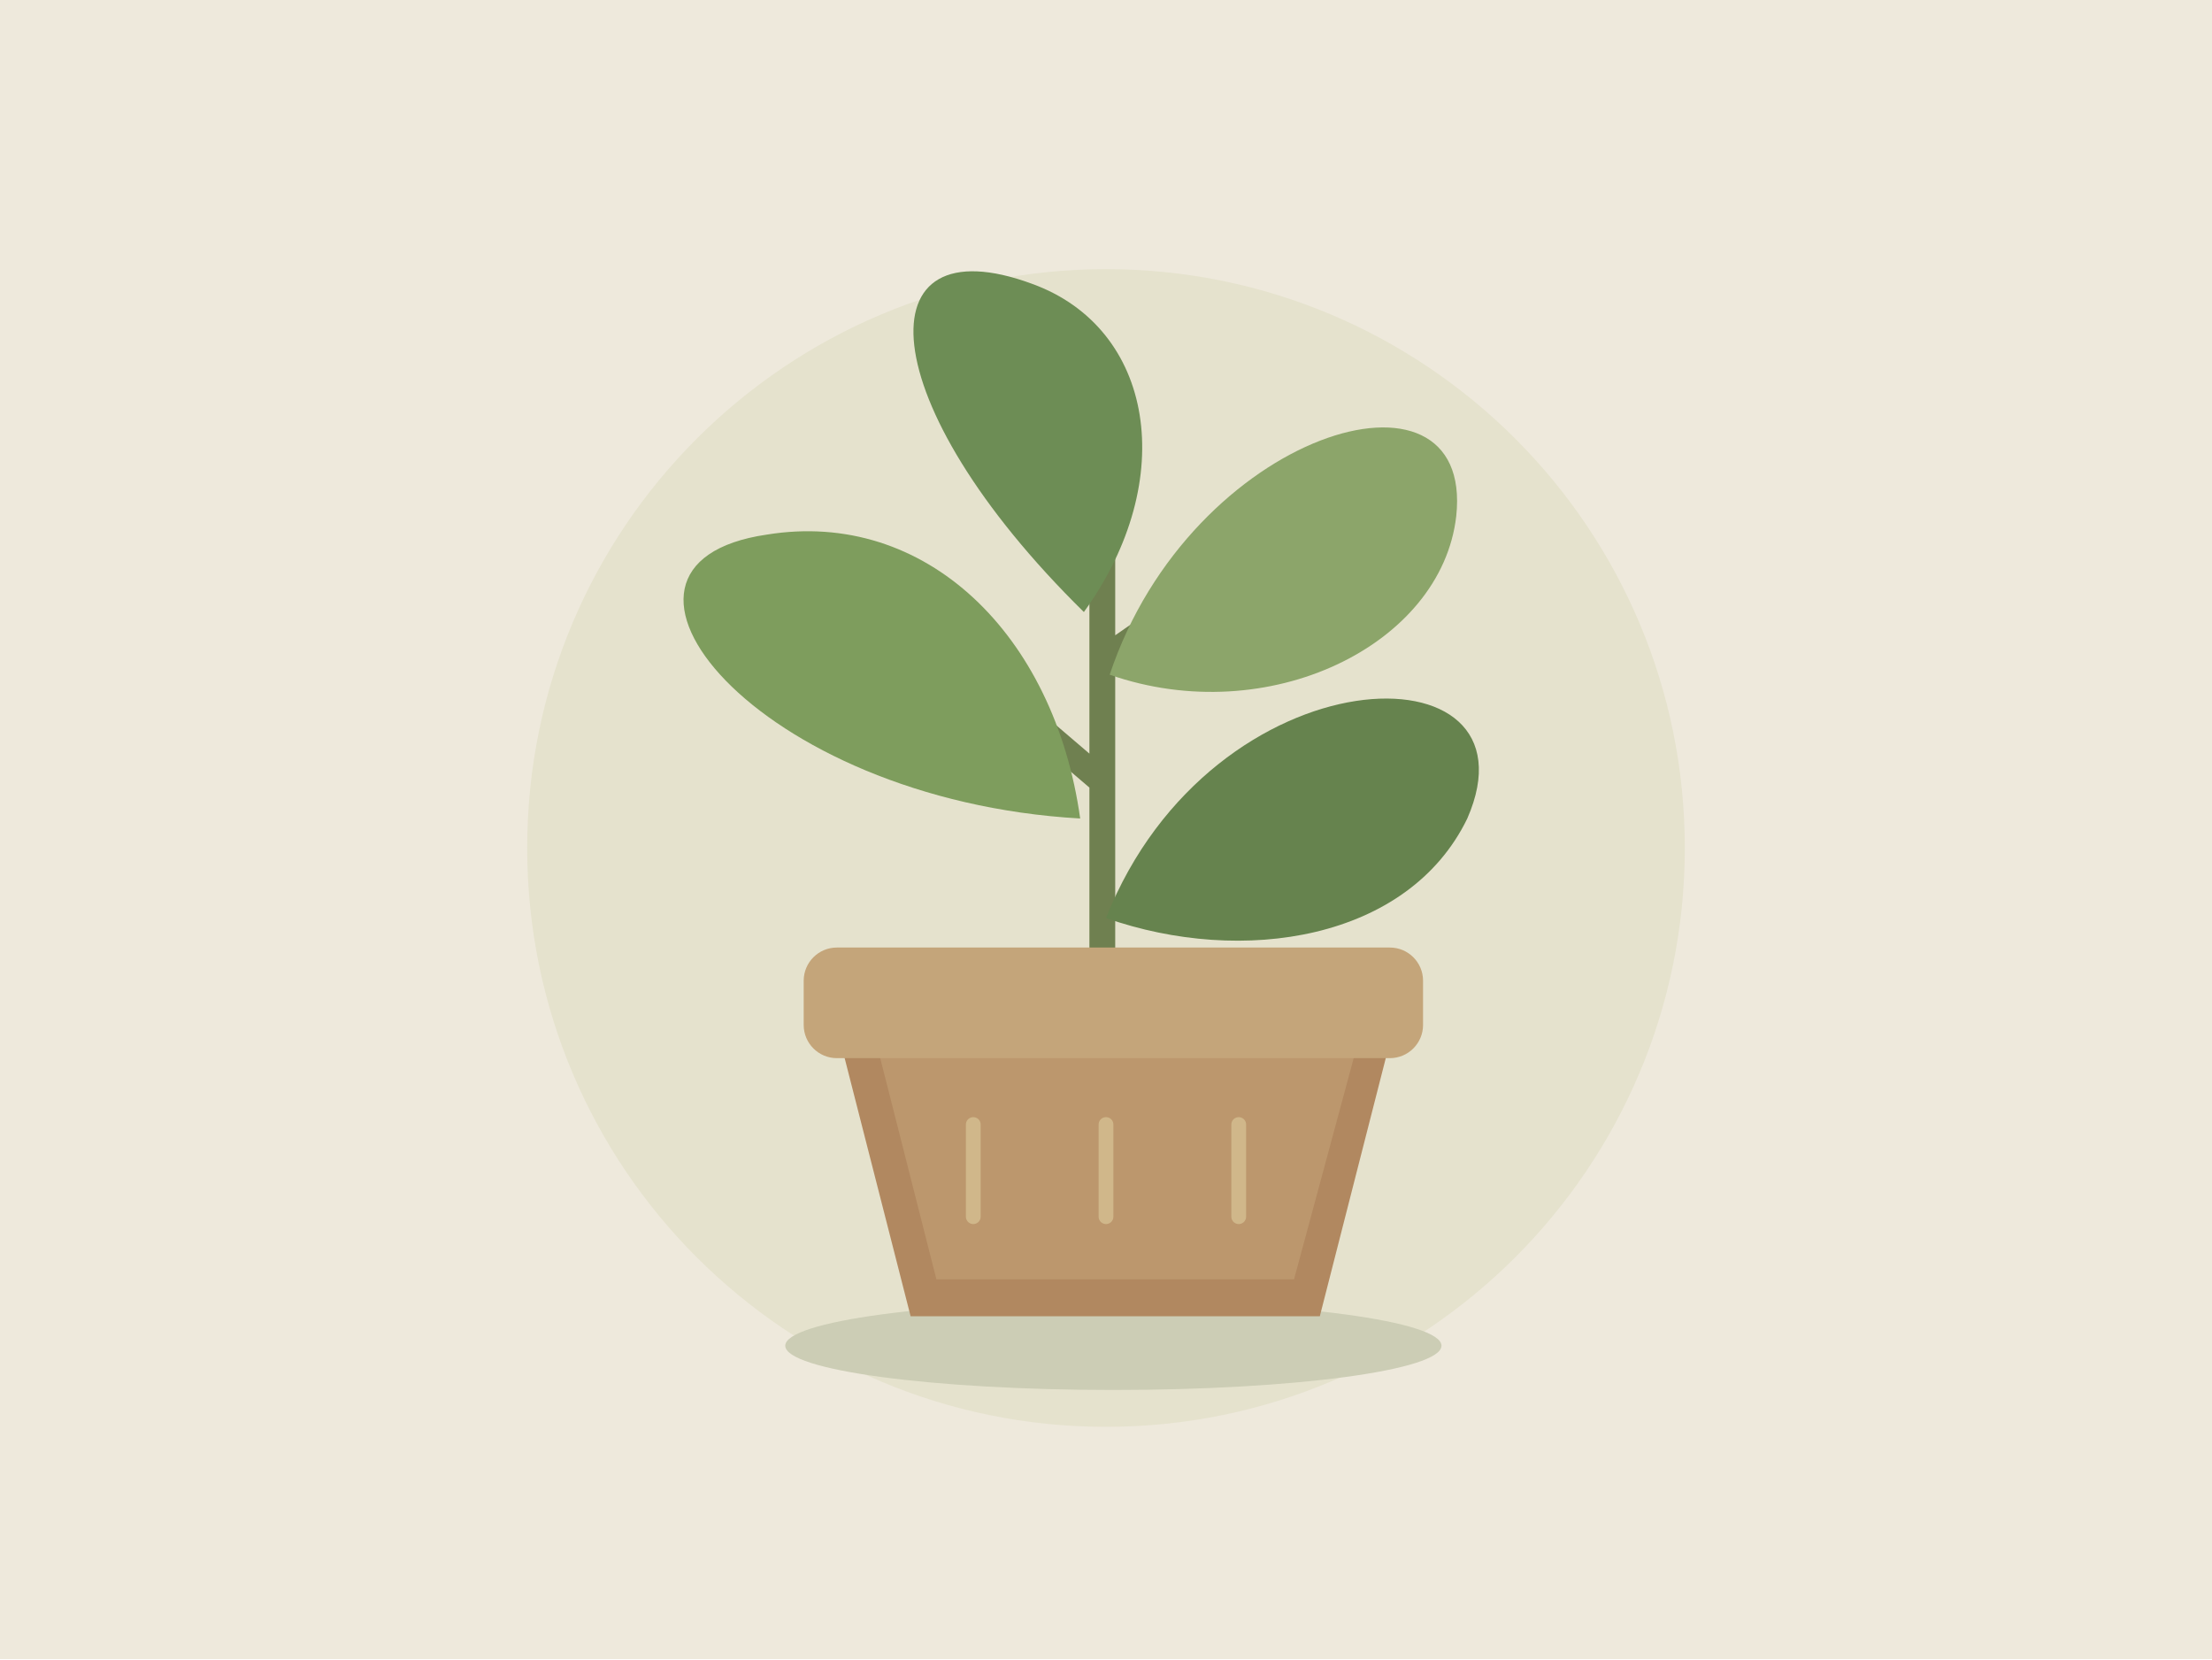
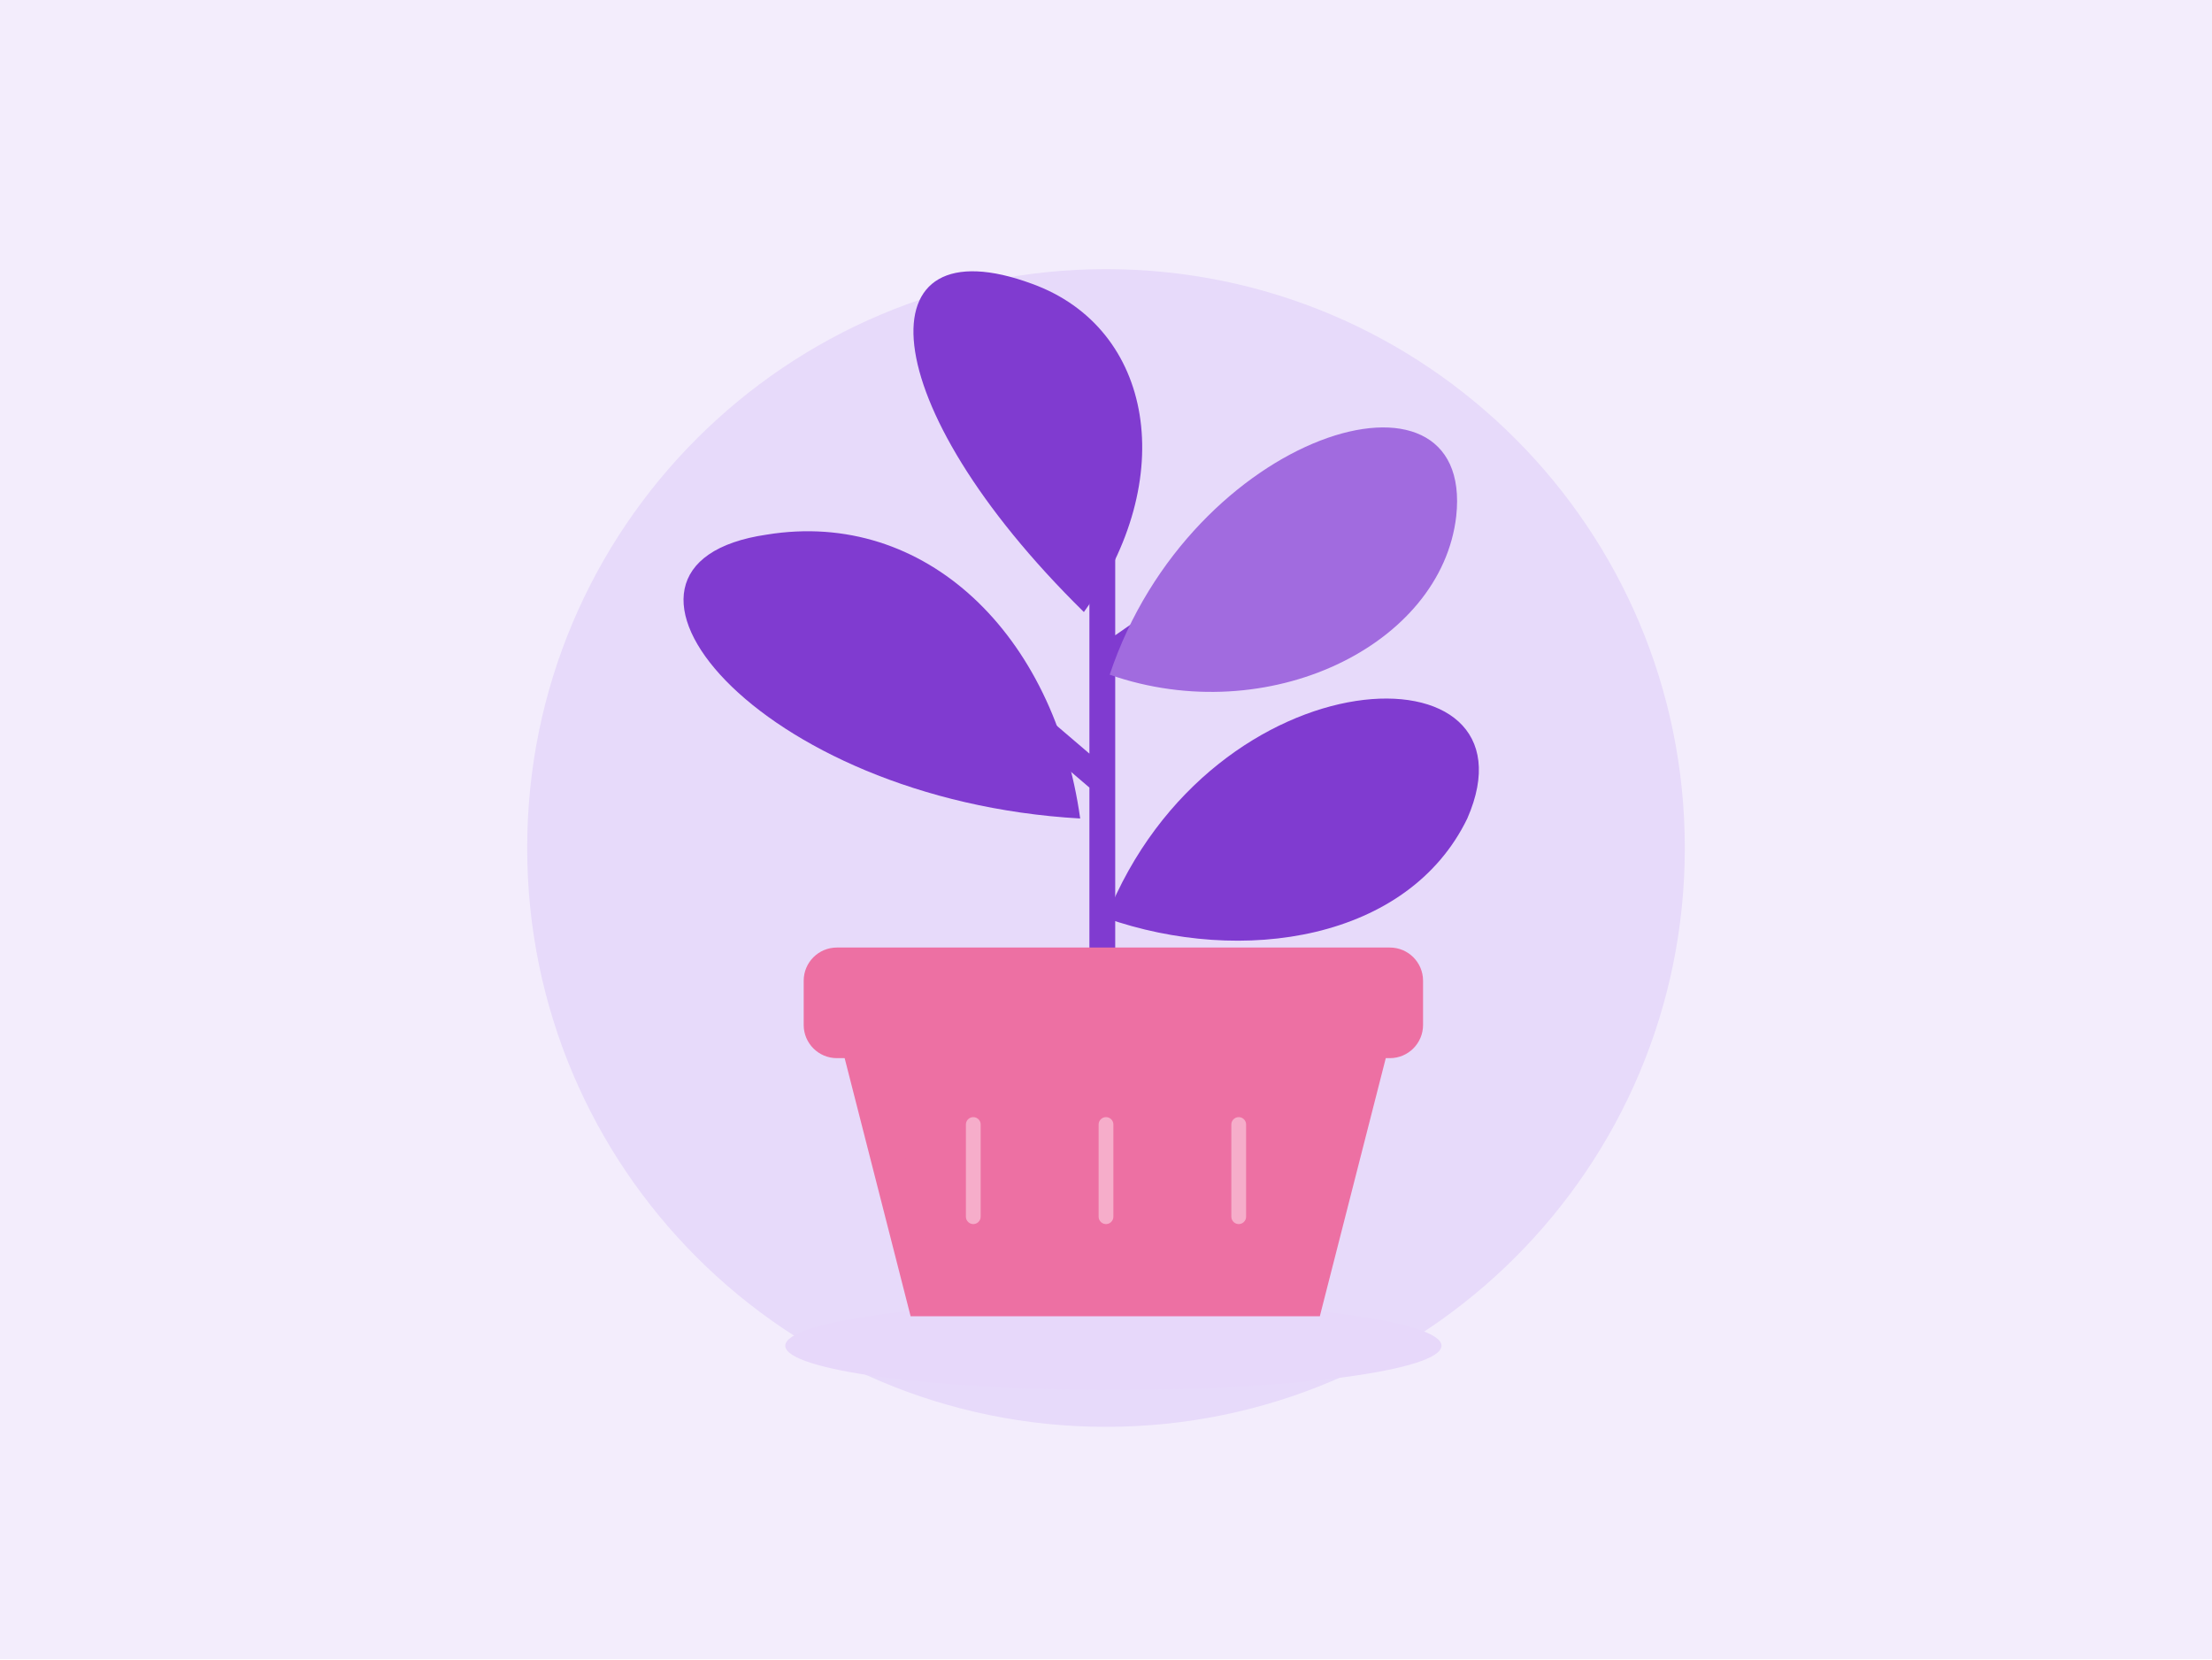
<svg xmlns="http://www.w3.org/2000/svg" viewBox="0 0 600 450">
-   <rect width="600" height="450" fill="#eee9dc" />
-   <circle cx="300" cy="230" r="157" fill="#e5e2cd" />
-   <ellipse cx="302" cy="365" rx="89" ry="12" fill="#cccdb5" />
-   <path d="M299 284V119m0 93-55-47m55 14 59-41" stroke="#6f8050" stroke-width="7" fill="none" stroke-linecap="round" />
-   <path d="M294 166c-58-57-60-106-14-89 33 12 40 53 14 89" fill="#6d8d55" />
-   <path d="M301 183c22-66 99-89 94-43-4 35-51 58-94 43" fill="#8ca56a" />
-   <path d="M293 222c-88-5-140-69-85-77 43-7 78 27 85 77" fill="#7e9d5d" />
-   <path d="M300 249c29-73 119-75 98-27-16 33-61 40-98 27" fill="#66834e" />
-   <path d="m224 267 23 90h111l23-90Z" fill="#b18860" />
-   <path d="m238 284 16 63h97l17-63Z" fill="#bc976d" />
-   <rect x="218" y="257" width="168" height="30" rx="9" fill="#c4a57a" />
-   <path d="M264 305v25m36-25v25m36-25v25" stroke="#d0b78a" stroke-width="4" stroke-linecap="round" />
+   <rect width="600" height="450" fill="#f3edfc" />
+   <circle cx="300" cy="230" r="157" fill="#e7dafa" />
+   <ellipse cx="302" cy="365" rx="89" ry="12" fill="#e7d8fa" />
+   <path d="M299 284V119m0 93-55-47m55 14 59-41" stroke="#803bd0" stroke-width="7" fill="none" stroke-linecap="round" />
+   <path d="M294 166c-58-57-60-106-14-89 33 12 40 53 14 89" fill="#803bd0" />
+   <path d="M301 183c22-66 99-89 94-43-4 35-51 58-94 43" fill="#a16bdf" />
+   <path d="M293 222c-88-5-140-69-85-77 43-7 78 27 85 77" fill="#803bd0" />
+   <path d="M300 249c29-73 119-75 98-27-16 33-61 40-98 27" fill="#803bd0" />
+   <path d="m224 267 23 90h111l23-90Z" fill="#ed70a3" />
+   <path d="m238 284 16 63h97l17-63Z" fill="#ed70a3" />
+   <rect x="218" y="257" width="168" height="30" rx="9" fill="#ed70a3" />
+   <path d="M264 305v25m36-25v25m36-25v25" stroke="#f6adca" stroke-width="4" stroke-linecap="round" />
</svg>
